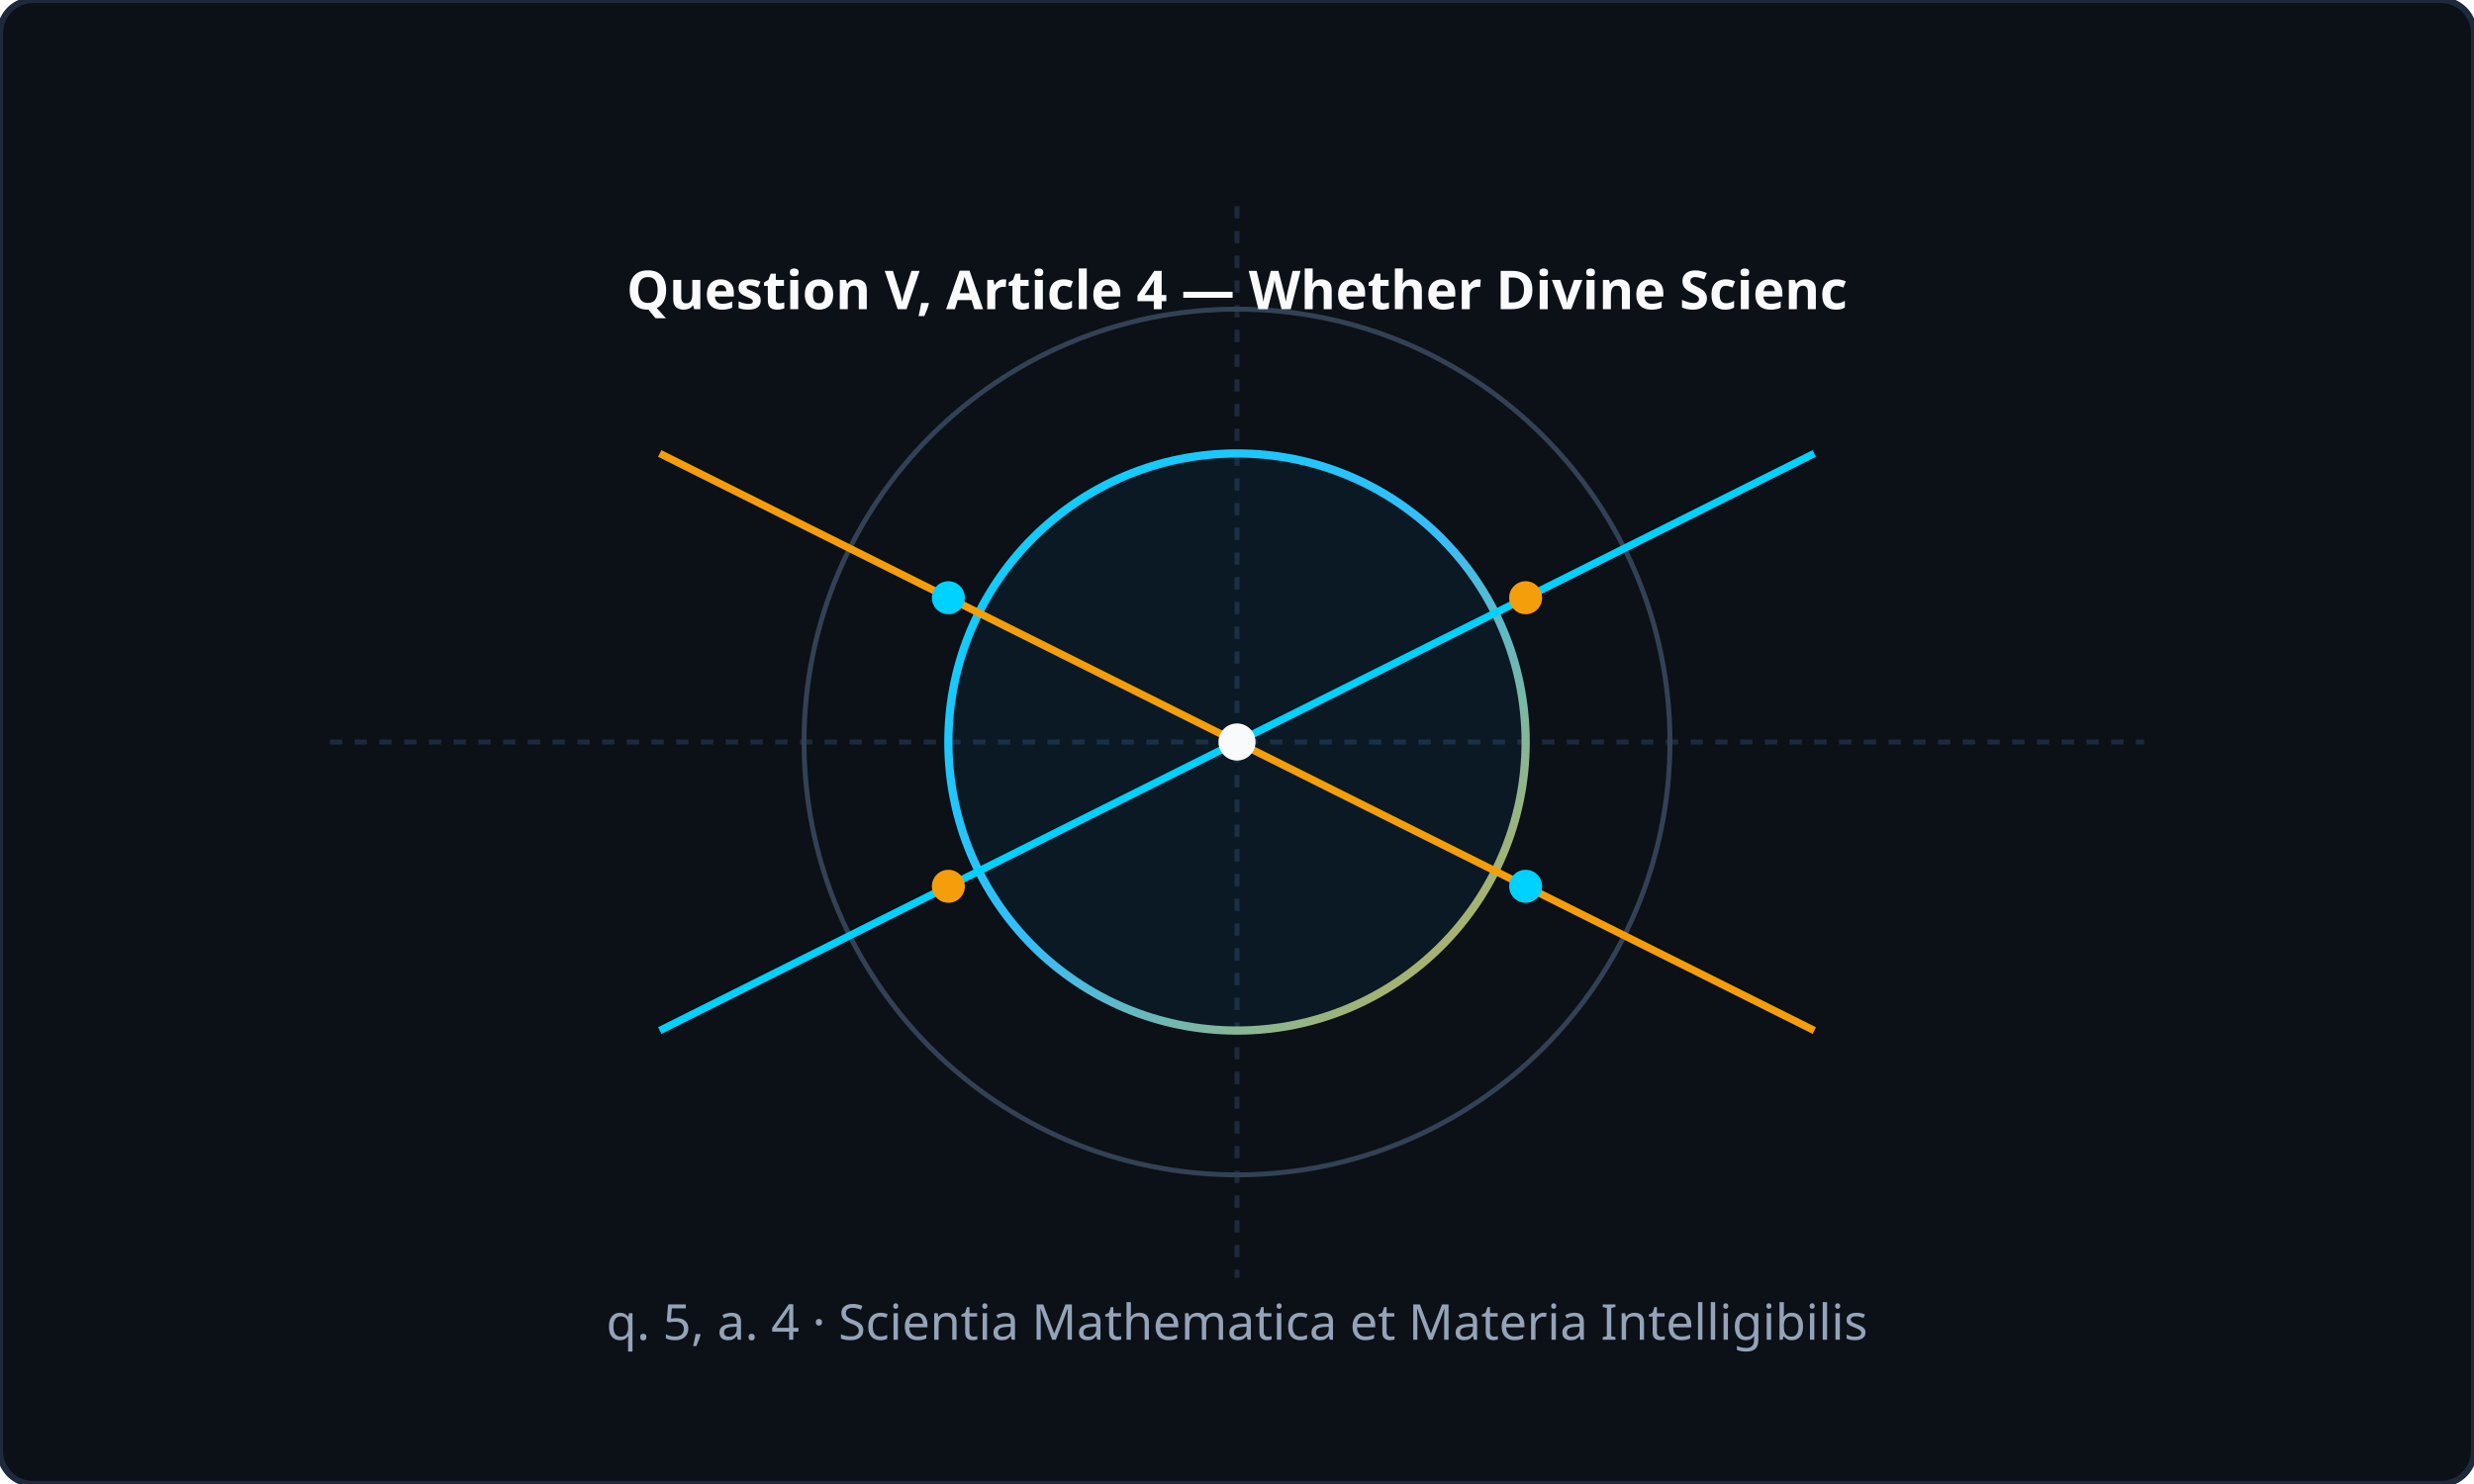
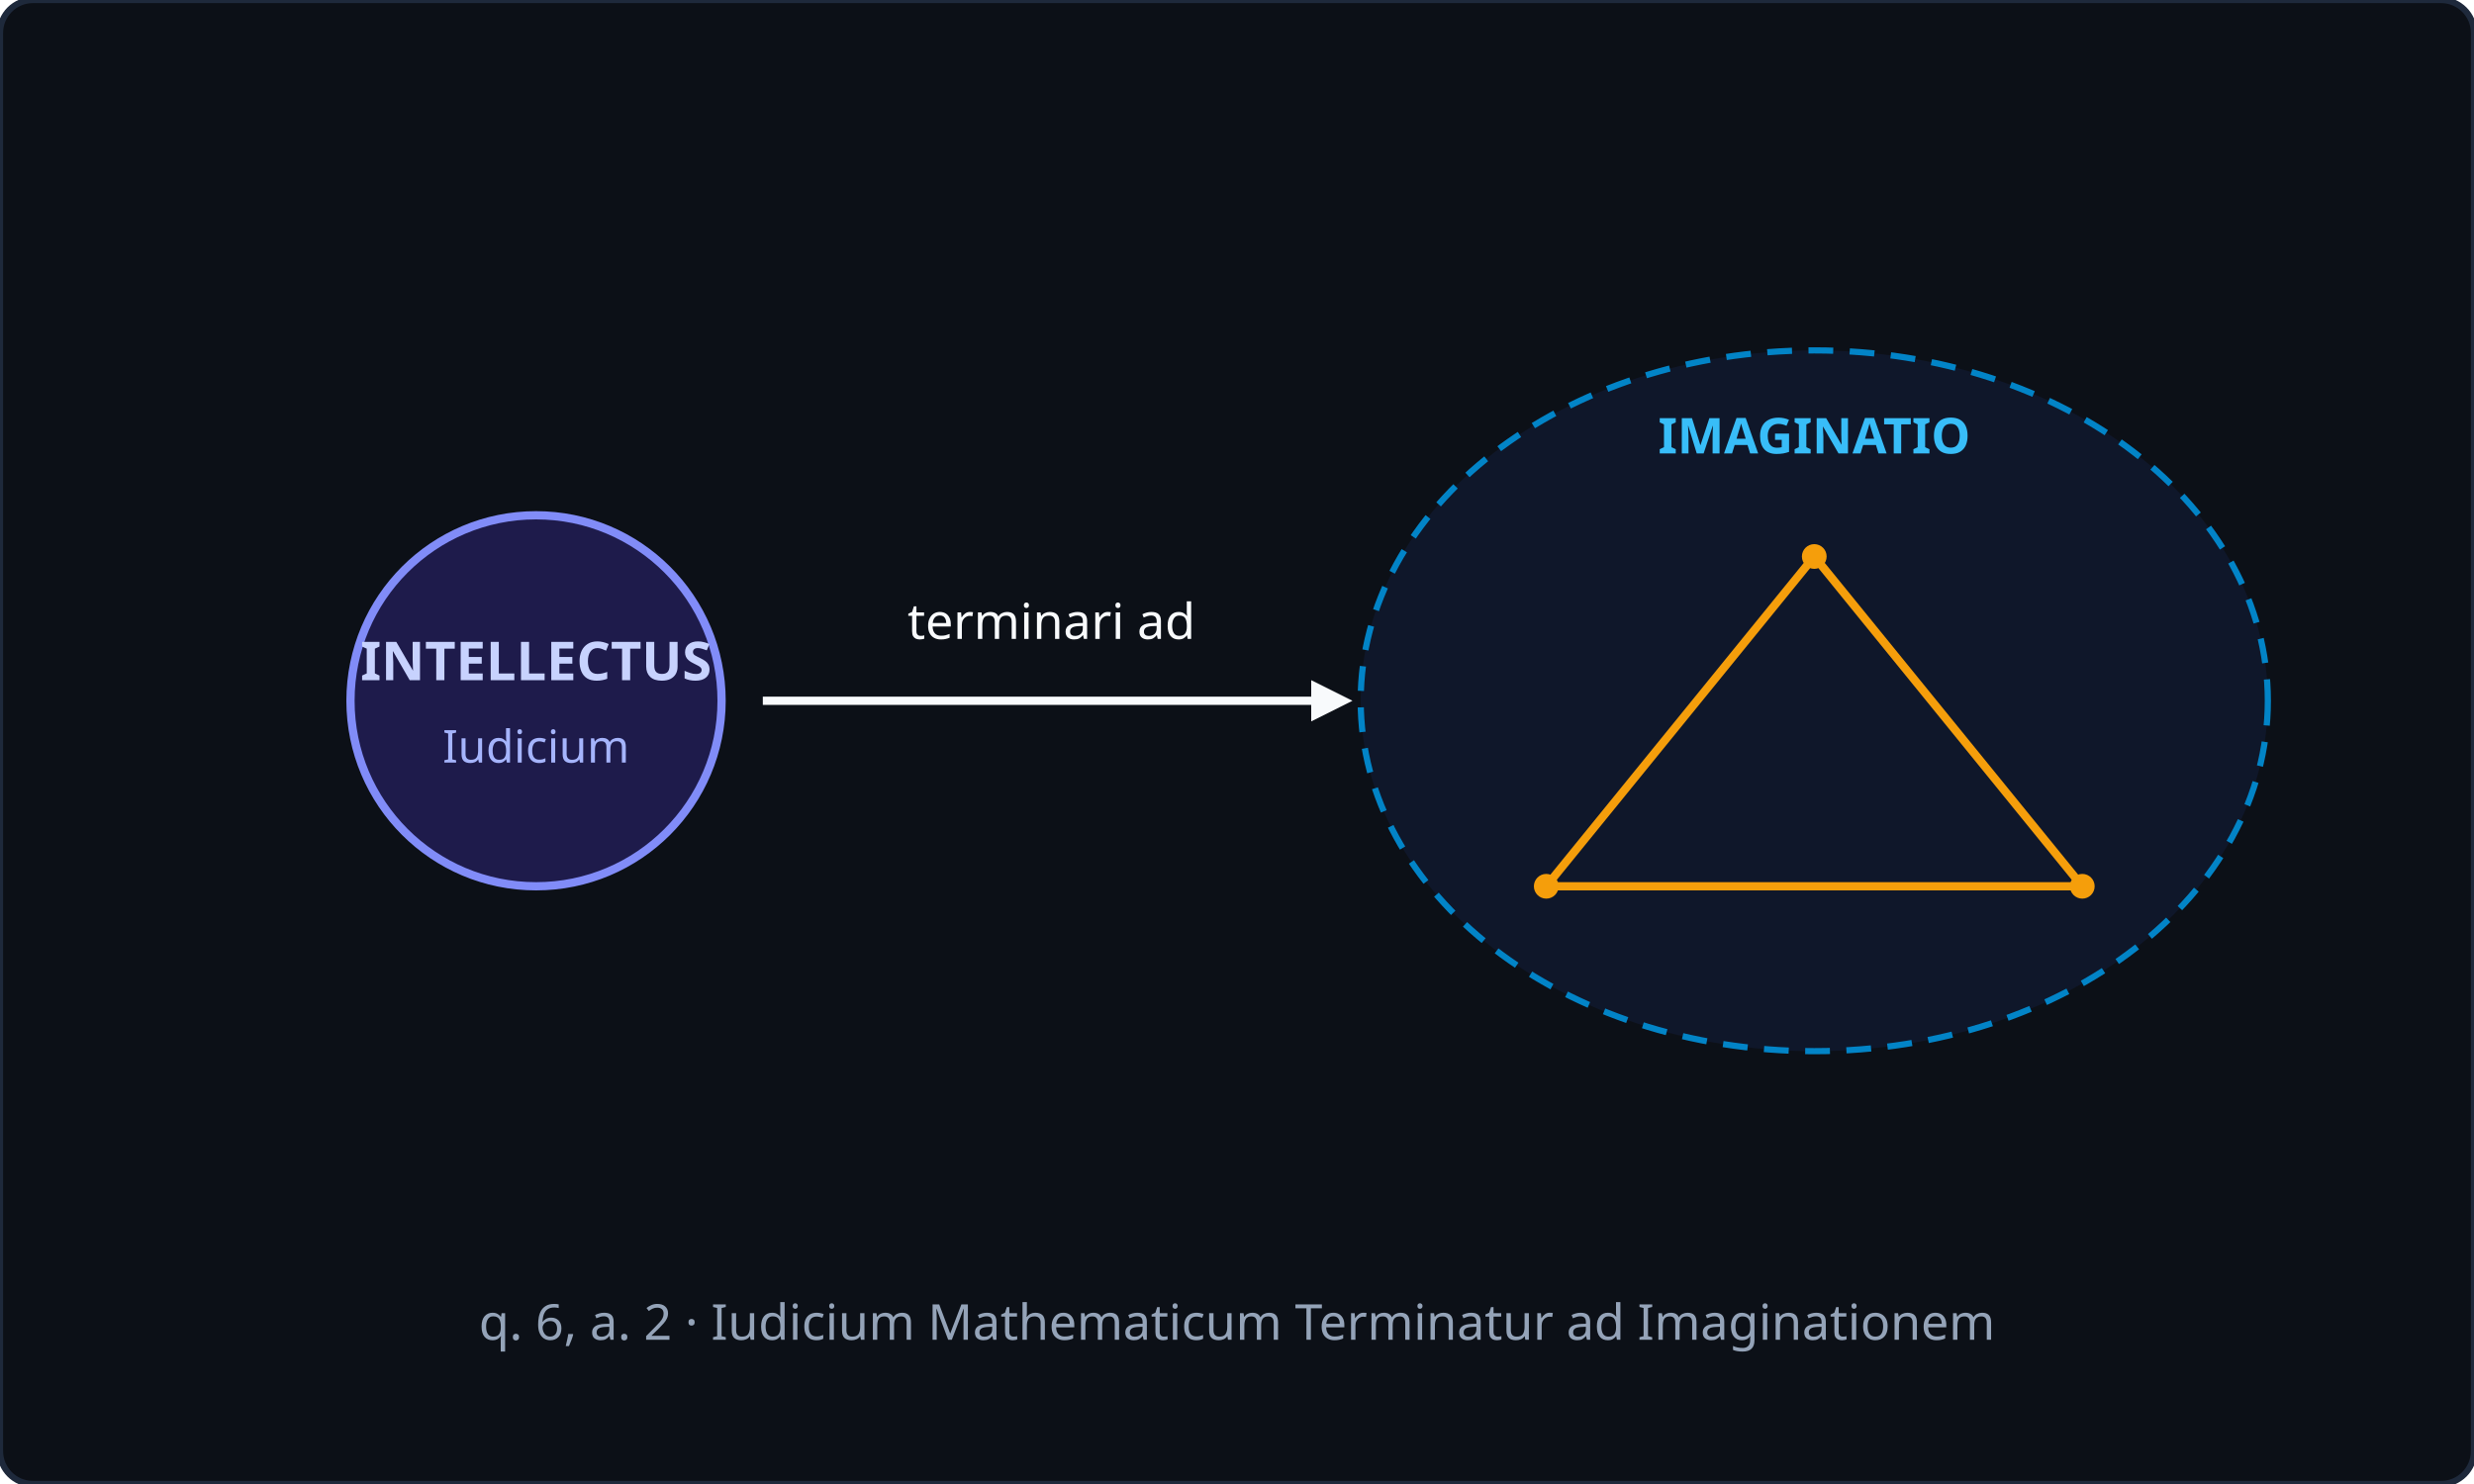
<svg xmlns="http://www.w3.org/2000/svg" viewBox="0 0 600 360" width="100%" height="auto">
  <rect width="600" height="360" rx="8" fill="#0c1017" stroke="#1e293b" stroke-width="1.5" />
-   <defs>
-     <linearGradient id="geomGrad" x1="0%" y1="0%" x2="100%" y2="100%">
-       <stop offset="0%" stop-color="#00d2ff" />
-       <stop offset="50%" stop-color="#38bdf8" />
-       <stop offset="100%" stop-color="#d4af37" />
-     </linearGradient>
-   </defs>
-   <line x1="80" y1="180" x2="520" y2="180" stroke="#1e293b" stroke-width="1.2" stroke-dasharray="3,3" />
-   <line x1="300" y1="50" x2="300" y2="310" stroke="#1e293b" stroke-width="1.2" stroke-dasharray="3,3" />
-   <circle cx="300" cy="180" r="105" fill="none" stroke="#334155" stroke-width="1.2" />
-   <circle cx="300" cy="180" r="70" fill="#0284c7" fill-opacity="0.08" stroke="url(#geomGrad)" stroke-width="2" />
-   <line x1="160" y1="110" x2="440" y2="250" stroke="#f59e0b" stroke-width="1.8" />
-   <line x1="160" y1="250" x2="440" y2="110" stroke="#00d2ff" stroke-width="1.8" />
-   <circle cx="300" cy="180" r="4.5" fill="#f8fafc" />
-   <circle cx="230" cy="145" r="4" fill="#00d2ff" />
-   <circle cx="370" cy="215" r="4" fill="#00d2ff" />
-   <circle cx="230" cy="215" r="4" fill="#f59e0b" />
-   <circle cx="370" cy="145" r="4" fill="#f59e0b" />
-   <text x="300" y="75" fill="#f8fafc" font-size="13" font-family="system-ui, sans-serif" text-anchor="middle" font-weight="600">Question V, Article 4 — Whether Divine Scienc</text>
-   <text x="300" y="325" fill="#94a3b8" font-size="12" font-family="system-ui, sans-serif" text-anchor="middle">q. 5, a. 4 · Scientia Mathematica et Materia Intelligibilis</text>
+   <ellipse cx="440" cy="170" rx="110" ry="85" fill="#0f172a" stroke="#0284c7" stroke-width="1.5" stroke-dasharray="6,4" />
+   <text x="440" y="110" fill="#38bdf8" font-size="12" font-family="system-ui, sans-serif" text-anchor="middle" font-weight="600">IMAGINATIO</text>
+   <polygon points="440,135 505,215 375,215" fill="none" stroke="#f59e0b" stroke-width="2" />
+   <circle cx="440" cy="135" r="3" fill="#f59e0b" />
+   <circle cx="505" cy="215" r="3" fill="#f59e0b" />
+   <circle cx="375" cy="215" r="3" fill="#f59e0b" />
+   <circle cx="130" cy="170" r="45" fill="#1e1b4b" stroke="#818cf8" stroke-width="2" />
+   <text x="130" y="165" fill="#c7d2fe" font-size="13" font-family="system-ui, sans-serif" text-anchor="middle" font-weight="600">INTELLECTUS</text>
+   <text x="130" y="185" fill="#a5b4fc" font-size="11" font-family="system-ui, sans-serif" text-anchor="middle">Iudicium</text>
+   <path d="M185 170 L320 170" stroke="#f8fafc" stroke-width="2" />
+   <polygon points="328,170 318,165 318,175" fill="#f8fafc" />
+   <text x="255" y="155" fill="#f8fafc" font-size="12" font-family="system-ui, sans-serif" text-anchor="middle">terminari ad</text>
+   <text x="300" y="325" fill="#94a3b8" font-size="12" font-family="system-ui, sans-serif" text-anchor="middle">q. 6, a. 2 · Iudicium Mathematicum Terminatur ad Imaginationem</text>
</svg>
